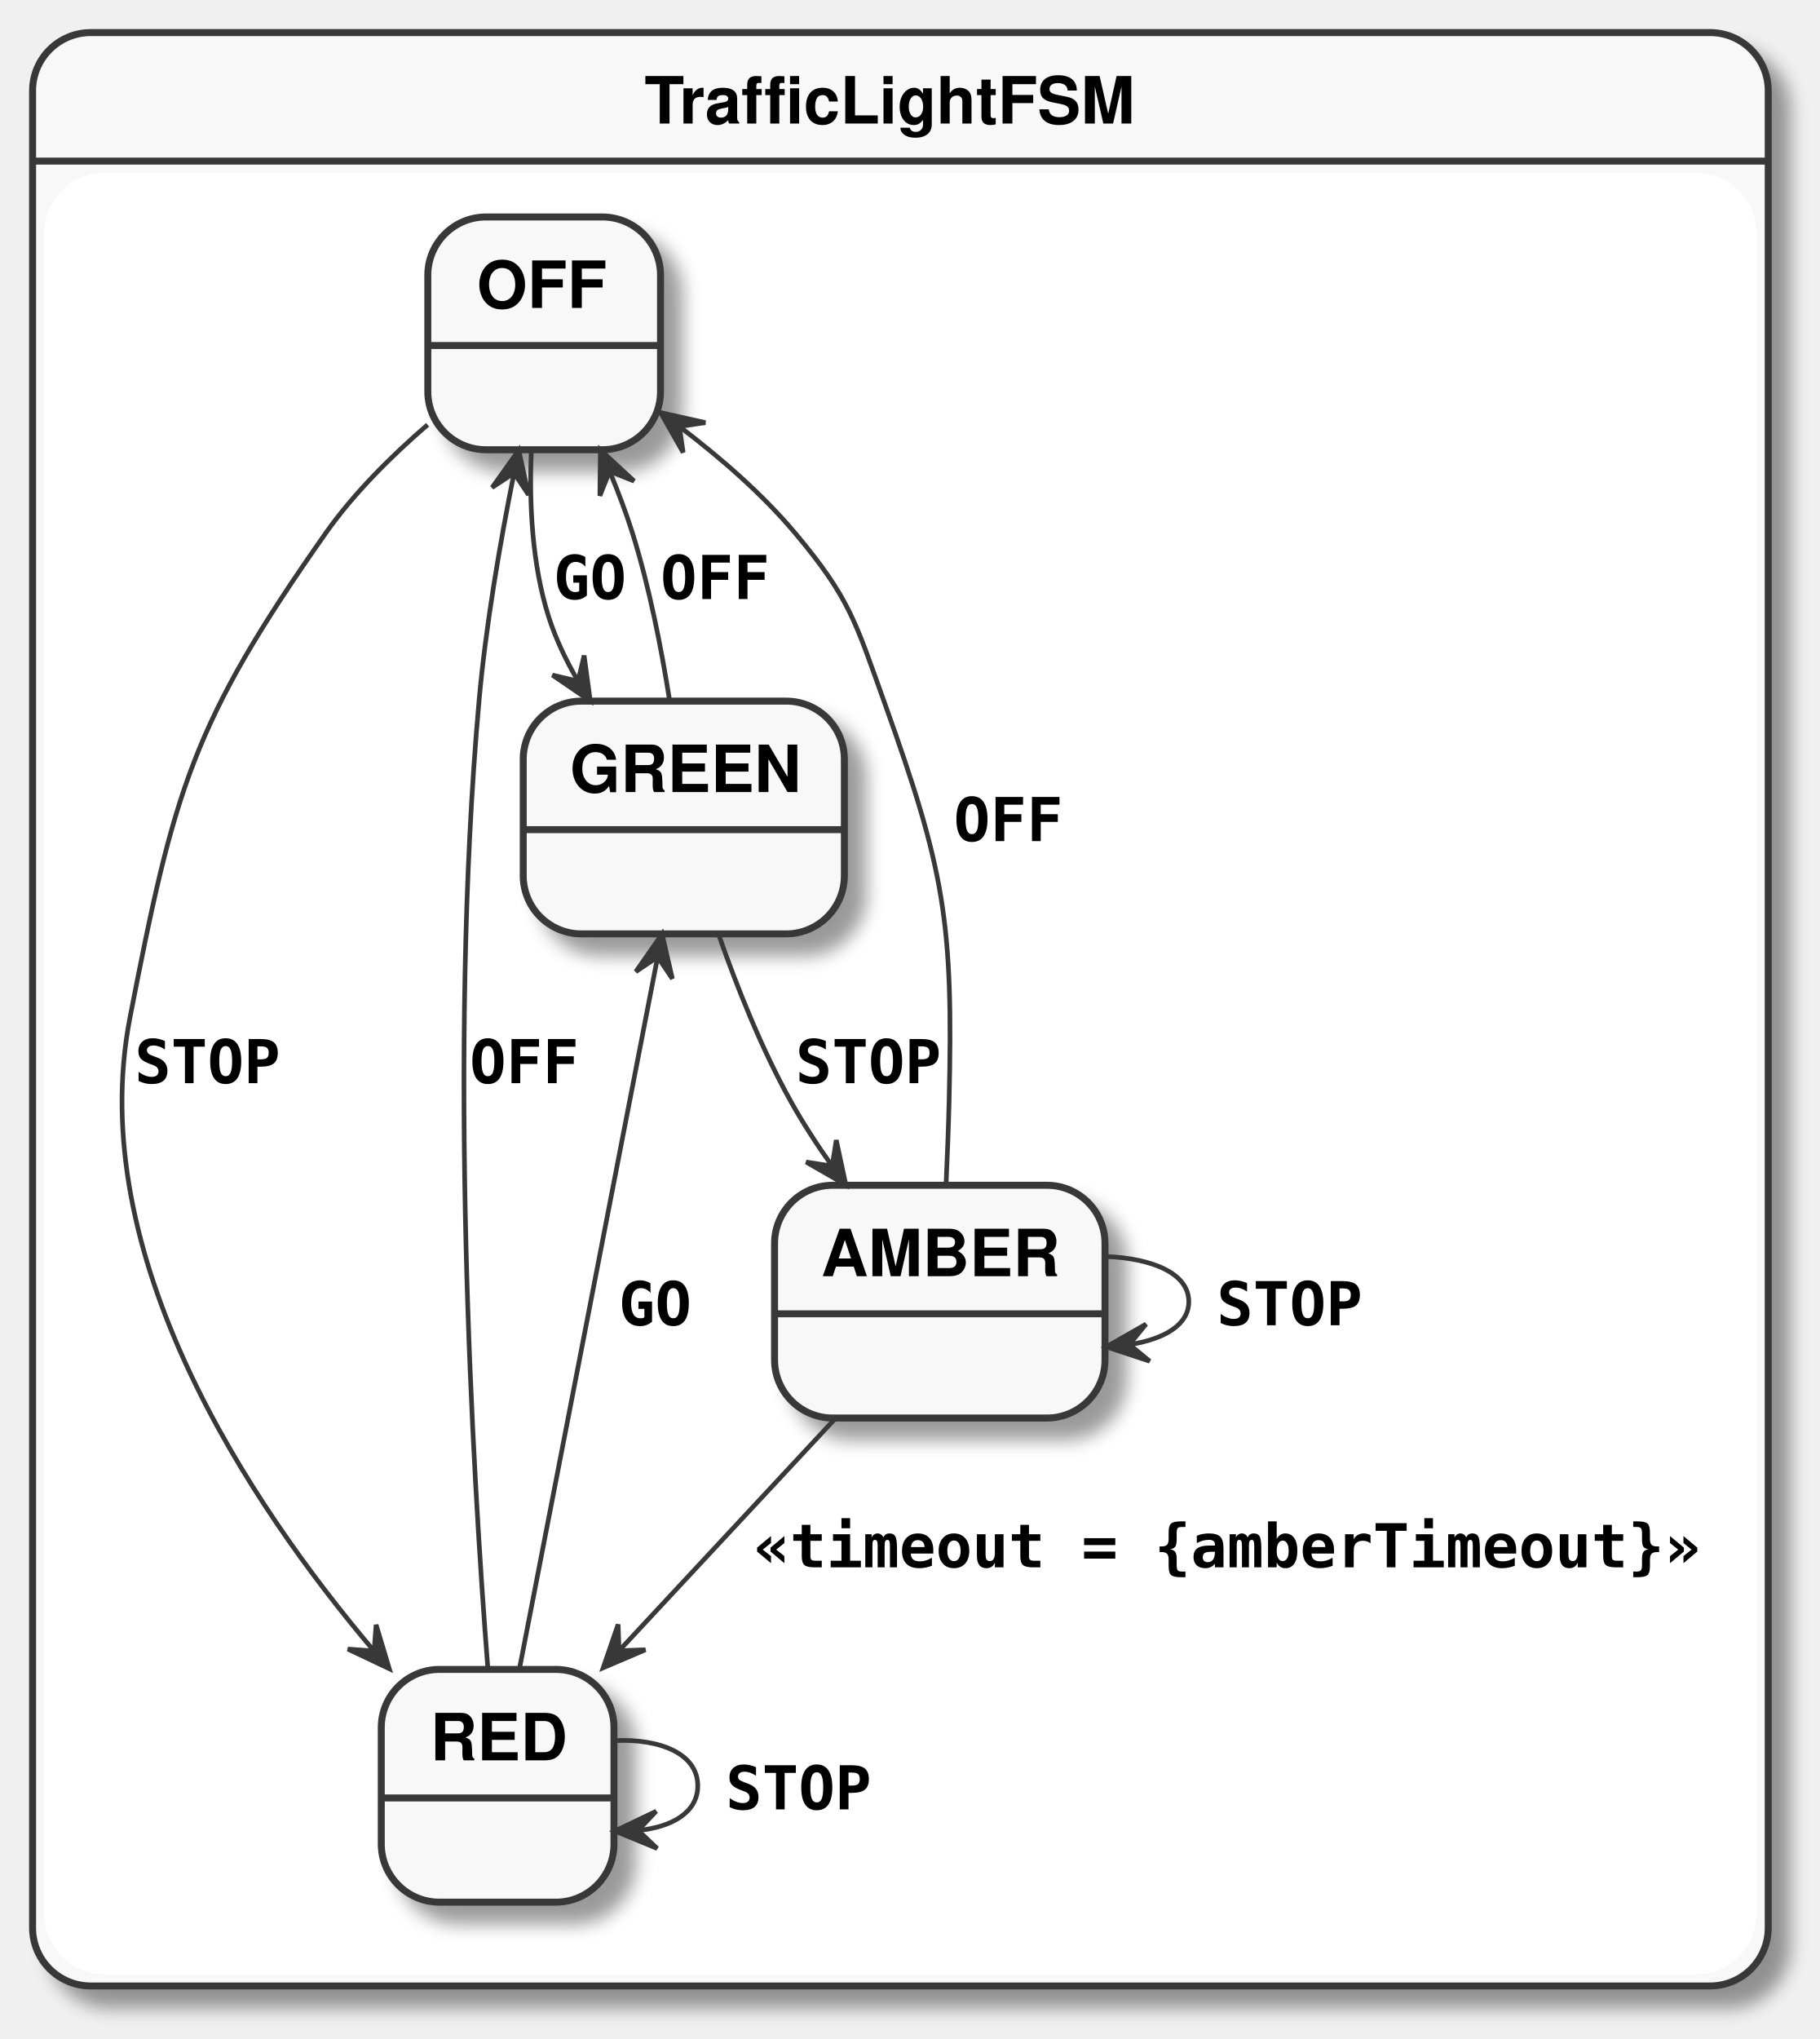
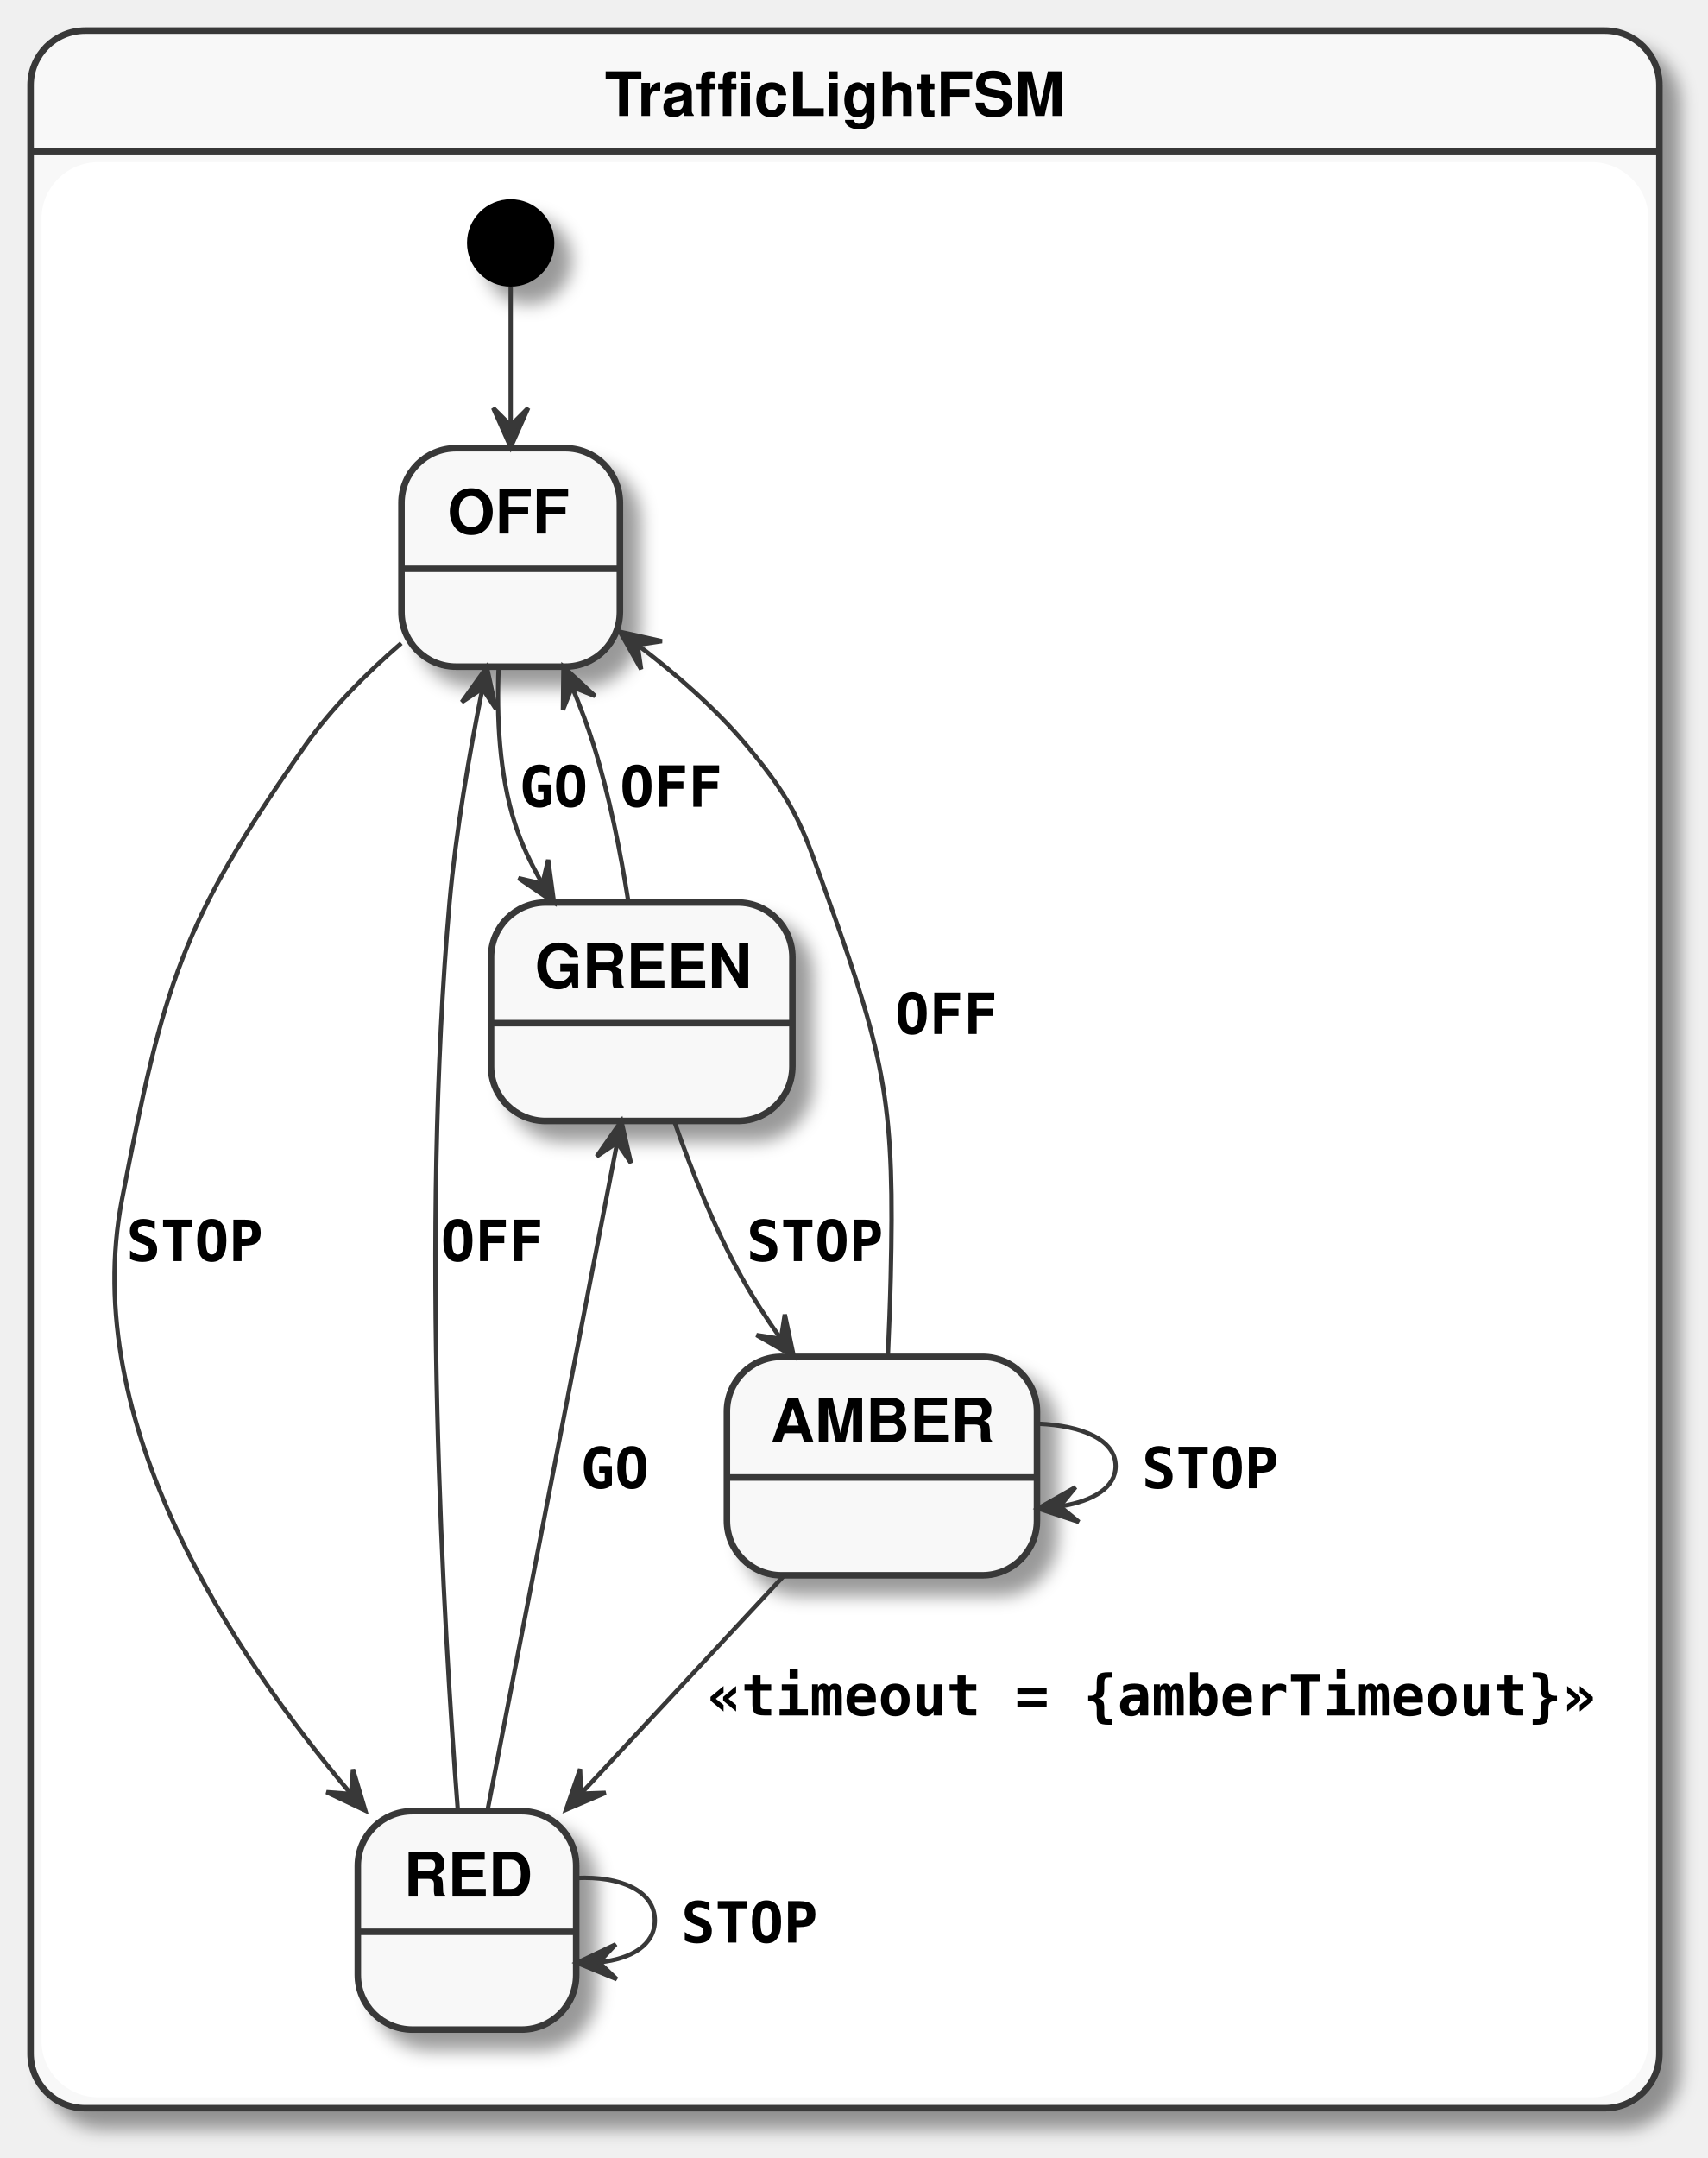
- <svg xmlns="http://www.w3.org/2000/svg" contentScriptType="application/ecmascript" contentStyleType="text/css" height="438px" preserveAspectRatio="none" style="width:391px;height:438px;background:#FFFFFF;" version="1.1" viewBox="0 0 391 438" width="391px" zoomAndPan="magnify">
+ <svg xmlns="http://www.w3.org/2000/svg" contentScriptType="application/ecmascript" contentStyleType="text/css" height="494px" preserveAspectRatio="none" style="width:391px;height:494px;background:#FFFFFF;" version="1.1" viewBox="0 0 391 494" width="391px" zoomAndPan="magnify">
  <defs>
-     <filter height="300%" id="fgs90t5rudz1d" width="300%" x="-1" y="-1">
+     <filter height="300%" id="f1tqwsxh1qq8zf" width="300%" x="-1" y="-1">
      <feGaussianBlur result="blurOut" stdDeviation="2.0" />
      <feColorMatrix in="blurOut" result="blurOut2" type="matrix" values="0 0 0 0 0 0 0 0 0 0 0 0 0 0 0 0 0 0 .4 0" />
      <feOffset dx="4.0" dy="4.0" in="blurOut2" result="blurOut3" />
      <feBlend in="SourceGraphic" in2="blurOut3" mode="normal" />
    </filter>
  </defs>
  <g>
-     <rect fill="#F8F8F8" filter="url(#fgs90t5rudz1d)" height="419.609" rx="12.5" ry="12.5" style="stroke:#383838;stroke-width:1.5;" width="372.923" x="7" y="7" />
-     <rect fill="#FFFFFF" height="386" rx="12.5" ry="12.5" style="stroke:#FFFFFF;stroke-width:1.0;" width="366.923" x="10" y="37.609" />
+     <rect fill="#F8F8F8" filter="url(#f1tqwsxh1qq8zf)" height="475.609" rx="12.5" ry="12.5" style="stroke:#383838;stroke-width:1.5;" width="372.923" x="7" y="7" />
+     <rect fill="#FFFFFF" height="442" rx="12.5" ry="12.5" style="stroke:#FFFFFF;stroke-width:1.0;" width="366.923" x="10" y="37.609" />
    <line style="stroke:#383838;stroke-width:1.5;" x1="7" x2="379.923" y1="34.609" y2="34.609" />
    <text fill="#000000" font-family="Helvetica" font-size="14" font-weight="bold" lengthAdjust="spacing" textLength="110" x="138.461" y="26.533">TrafficLightFSM</text>
+     <ellipse cx="116.922" cy="55.609" fill="#000000" filter="url(#f1tqwsxh1qq8zf)" rx="10" ry="10" style="stroke:none;stroke-width:1.0;" />
    <g id="TrafficLightFSM.OFF">
-       <rect fill="#F8F8F8" filter="url(#fgs90t5rudz1d)" height="50" rx="12.5" ry="12.5" style="stroke:#383838;stroke-width:1.5;" width="50" x="91.922" y="46.609" />
-       <line style="stroke:#383838;stroke-width:1.5;" x1="91.922" x2="141.922" y1="74.219" y2="74.219" />
-       <text fill="#000000" font-family="Helvetica" font-size="14" font-weight="bold" lengthAdjust="spacing" textLength="29" x="102.422" y="66.143">OFF</text>
+       <rect fill="#F8F8F8" filter="url(#f1tqwsxh1qq8zf)" height="50" rx="12.5" ry="12.5" style="stroke:#383838;stroke-width:1.5;" width="50" x="91.922" y="102.609" />
+       <line style="stroke:#383838;stroke-width:1.5;" x1="91.922" x2="141.922" y1="130.219" y2="130.219" />
+       <text fill="#000000" font-family="Helvetica" font-size="14" font-weight="bold" lengthAdjust="spacing" textLength="29" x="102.422" y="122.143">OFF</text>
    </g>
    <g id="TrafficLightFSM.GREEN">
-       <rect fill="#F8F8F8" filter="url(#fgs90t5rudz1d)" height="50" rx="12.5" ry="12.5" style="stroke:#383838;stroke-width:1.5;" width="69" x="112.422" y="150.609" />
-       <line style="stroke:#383838;stroke-width:1.5;" x1="112.422" x2="181.422" y1="178.219" y2="178.219" />
-       <text fill="#000000" font-family="Helvetica" font-size="14" font-weight="bold" lengthAdjust="spacing" textLength="49" x="122.422" y="170.143">GREEN</text>
+       <rect fill="#F8F8F8" filter="url(#f1tqwsxh1qq8zf)" height="50" rx="12.5" ry="12.5" style="stroke:#383838;stroke-width:1.5;" width="69" x="112.422" y="206.609" />
+       <line style="stroke:#383838;stroke-width:1.5;" x1="112.422" x2="181.422" y1="234.219" y2="234.219" />
+       <text fill="#000000" font-family="Helvetica" font-size="14" font-weight="bold" lengthAdjust="spacing" textLength="49" x="122.422" y="226.143">GREEN</text>
    </g>
    <g id="TrafficLightFSM.RED">
-       <rect fill="#F8F8F8" filter="url(#fgs90t5rudz1d)" height="50" rx="12.5" ry="12.5" style="stroke:#383838;stroke-width:1.5;" width="50" x="81.922" y="358.609" />
-       <line style="stroke:#383838;stroke-width:1.5;" x1="81.922" x2="131.922" y1="386.219" y2="386.219" />
-       <text fill="#000000" font-family="Helvetica" font-size="14" font-weight="bold" lengthAdjust="spacing" textLength="29" x="92.422" y="378.143">RED</text>
+       <rect fill="#F8F8F8" filter="url(#f1tqwsxh1qq8zf)" height="50" rx="12.5" ry="12.5" style="stroke:#383838;stroke-width:1.5;" width="50" x="81.922" y="414.609" />
+       <line style="stroke:#383838;stroke-width:1.5;" x1="81.922" x2="131.922" y1="442.219" y2="442.219" />
+       <text fill="#000000" font-family="Helvetica" font-size="14" font-weight="bold" lengthAdjust="spacing" textLength="29" x="92.422" y="434.143">RED</text>
    </g>
    <g id="TrafficLightFSM.AMBER">
-       <rect fill="#F8F8F8" filter="url(#fgs90t5rudz1d)" height="50" rx="12.5" ry="12.5" style="stroke:#383838;stroke-width:1.5;" width="71" x="166.423" y="254.609" />
-       <line style="stroke:#383838;stroke-width:1.5;" x1="166.423" x2="237.423" y1="282.219" y2="282.219" />
-       <text fill="#000000" font-family="Helvetica" font-size="14" font-weight="bold" lengthAdjust="spacing" textLength="51" x="176.423" y="274.143">AMBER</text>
+       <rect fill="#F8F8F8" filter="url(#f1tqwsxh1qq8zf)" height="50" rx="12.5" ry="12.5" style="stroke:#383838;stroke-width:1.5;" width="71" x="166.423" y="310.609" />
+       <line style="stroke:#383838;stroke-width:1.5;" x1="166.423" x2="237.423" y1="338.219" y2="338.219" />
+       <text fill="#000000" font-family="Helvetica" font-size="14" font-weight="bold" lengthAdjust="spacing" textLength="51" x="176.423" y="330.143">AMBER</text>
    </g>
-     <path d="M114.167,96.781 C113.688,107.935 114.262,121.201 117.922,132.609 C119.425,137.292 121.639,141.918 124.185,146.292 " fill="none" id="OFF-to-GREEN" style="stroke:#383838;stroke-width:1.0;" />
-     <polygon fill="#383838" points="126.829,150.575,125.504,140.816,124.202,146.321,118.697,145.019,126.829,150.575" style="stroke:#383838;stroke-width:1.0;" />
-     <text fill="#000000" font-family="monospace" font-size="13" font-weight="bold" lengthAdjust="spacing" textLength="16" x="118.922" y="128.679">GO</text>
-     <path d="M91.873,91.248 C84.083,97.96 75.963,106.014 69.922,114.609 C41.257,155.391 37.43,169.675 27.922,218.609 C18,269.676 53.501,322.878 80.113,354.354 " fill="none" id="OFF-to-RED" style="stroke:#383838;stroke-width:1.0;" />
-     <polygon fill="#383838" points="83.638,358.46,80.81,349.026,80.381,354.667,74.741,354.238,83.638,358.46" style="stroke:#383838;stroke-width:1.0;" />
-     <text fill="#000000" font-family="monospace" font-size="13" font-weight="bold" lengthAdjust="spacing" textLength="32" x="28.922" y="232.679">STOP</text>
-     <path d="M111.621,358.41 C118.998,320.42 133.273,246.904 141.225,205.955 " fill="none" id="RED-to-GREEN" style="stroke:#383838;stroke-width:1.0;" />
-     <polygon fill="#383838" points="142.256,200.643,136.614,208.716,141.303,205.552,144.467,210.241,142.256,200.643" style="stroke:#383838;stroke-width:1.0;" />
-     <text fill="#000000" font-family="monospace" font-size="13" font-weight="bold" lengthAdjust="spacing" textLength="16" x="132.923" y="284.679">GO</text>
-     <path d="M132.097,373.897 C141.832,373.466 149.923,376.703 149.923,383.609 C149.923,389.221 144.582,392.41 137.357,393.177 " fill="none" id="RED-to-RED" style="stroke:#383838;stroke-width:1.0;" />
-     <polygon fill="#383838" points="132.097,393.321,141.204,397.073,137.096,393.184,140.984,389.076,132.097,393.321" style="stroke:#383838;stroke-width:1.0;" />
-     <text fill="#000000" font-family="monospace" font-size="13" font-weight="bold" lengthAdjust="spacing" textLength="32" x="155.923" y="388.679">STOP</text>
-     <path d="M104.83,358.502 C101.54,316.281 96.188,226.245 102.922,150.609 C104.368,134.376 107.473,116.466 110.392,101.906 " fill="none" id="RED-to-OFF" style="stroke:#383838;stroke-width:1.0;" />
-     <polygon fill="#383838" points="111.456,96.702,105.735,104.719,110.455,101.601,113.573,106.321,111.456,96.702" style="stroke:#383838;stroke-width:1.0;" />
-     <text fill="#000000" font-family="monospace" font-size="13" font-weight="bold" lengthAdjust="spacing" textLength="24" x="100.922" y="232.679">OFF</text>
-     <path d="M179.409,304.782 C165.549,319.663 147.722,338.803 133.215,354.379 " fill="none" id="AMBER-to-RED" style="stroke:#383838;stroke-width:1.0;" />
-     <polygon fill="#383838" points="129.603,358.257,138.664,354.396,133.011,354.598,132.809,348.944,129.603,358.257" style="stroke:#383838;stroke-width:1.0;" />
-     <text fill="#000000" font-family="monospace" font-size="13" font-weight="bold" lengthAdjust="spacing" textLength="208" x="161.923" y="336.679">«timeout = {amberTimeout}»</text>
-     <path d="M237.675,269.907 C247.715,270.332 255.423,273.566 255.423,279.609 C255.423,284.519 250.334,287.574 243.042,288.776 " fill="none" id="AMBER-to-AMBER" style="stroke:#383838;stroke-width:1.0;" />
-     <polygon fill="#383838" points="237.675,289.311,247.028,292.399,242.651,288.816,246.235,284.439,237.675,289.311" style="stroke:#383838;stroke-width:1.0;" />
-     <text fill="#000000" font-family="monospace" font-size="13" font-weight="bold" lengthAdjust="spacing" textLength="32" x="261.423" y="284.679">STOP</text>
-     <path d="M203.282,254.186 C203.548,248.424 203.786,242.301 203.923,236.609 C204.844,197.895 202.994,187.061 189.923,150.609 C183.815,133.579 182.546,128.473 170.923,114.609 C163.84,106.162 154.796,98.319 146.143,91.753 " fill="none" id="AMBER-to-OFF" style="stroke:#383838;stroke-width:1.0;" />
-     <polygon fill="#383838" points="141.936,88.635,146.784,97.209,145.953,91.613,151.548,90.783,141.936,88.635" style="stroke:#383838;stroke-width:1.0;" />
-     <text fill="#000000" font-family="monospace" font-size="13" font-weight="bold" lengthAdjust="spacing" textLength="24" x="204.923" y="180.679">OFF</text>
-     <path d="M154.381,200.674 C158.309,211.927 163.621,225.306 169.923,236.609 C172.519,241.268 175.589,245.979 178.782,250.477 " fill="none" id="GREEN-to-AMBER" style="stroke:#383838;stroke-width:1.0;" />
-     <polygon fill="#383838" points="181.74,254.541,179.68,244.911,178.799,250.498,173.211,249.617,181.74,254.541" style="stroke:#383838;stroke-width:1.0;" />
-     <text fill="#000000" font-family="monospace" font-size="13" font-weight="bold" lengthAdjust="spacing" textLength="32" x="170.923" y="232.679">STOP</text>
-     <path d="M143.85,150.343 C142.101,139.29 139.525,126.132 135.923,114.609 C134.554,110.234 132.846,105.714 131.022,101.333 " fill="none" id="GREEN-to-OFF" style="stroke:#383838;stroke-width:1.0;" />
-     <polygon fill="#383838" points="129.004,96.647,128.888,106.496,130.981,101.24,136.236,103.332,129.004,96.647" style="stroke:#383838;stroke-width:1.0;" />
-     <text fill="#000000" font-family="monospace" font-size="13" font-weight="bold" lengthAdjust="spacing" textLength="24" x="141.923" y="128.679">OFF</text>
+     <path d="M116.922,65.76 C116.922,73.795 116.922,85.935 116.922,97.263 " fill="none" id="*start*TrafficLightFSM-to-OFF" style="stroke:#383838;stroke-width:1.0;" />
+     <polygon fill="#383838" points="116.922,102.393,120.922,93.393,116.922,97.393,112.922,93.393,116.922,102.393" style="stroke:#383838;stroke-width:1.0;" />
+     <path d="M114.167,152.781 C113.688,163.935 114.262,177.201 117.922,188.609 C119.425,193.292 121.639,197.918 124.185,202.292 " fill="none" id="OFF-to-GREEN" style="stroke:#383838;stroke-width:1.0;" />
+     <polygon fill="#383838" points="126.829,206.575,125.504,196.816,124.202,202.321,118.697,201.019,126.829,206.575" style="stroke:#383838;stroke-width:1.0;" />
+     <text fill="#000000" font-family="monospace" font-size="13" font-weight="bold" lengthAdjust="spacing" textLength="16" x="118.922" y="184.679">GO</text>
+     <path d="M91.873,147.248 C84.083,153.96 75.963,162.014 69.922,170.609 C41.257,211.391 37.43,225.675 27.922,274.609 C18,325.676 53.501,378.878 80.113,410.354 " fill="none" id="OFF-to-RED" style="stroke:#383838;stroke-width:1.0;" />
+     <polygon fill="#383838" points="83.638,414.46,80.81,405.026,80.381,410.667,74.741,410.238,83.638,414.46" style="stroke:#383838;stroke-width:1.0;" />
+     <text fill="#000000" font-family="monospace" font-size="13" font-weight="bold" lengthAdjust="spacing" textLength="32" x="28.922" y="288.679">STOP</text>
+     <path d="M111.621,414.41 C118.998,376.42 133.273,302.904 141.225,261.955 " fill="none" id="RED-to-GREEN" style="stroke:#383838;stroke-width:1.0;" />
+     <polygon fill="#383838" points="142.256,256.643,136.614,264.716,141.303,261.552,144.467,266.241,142.256,256.643" style="stroke:#383838;stroke-width:1.0;" />
+     <text fill="#000000" font-family="monospace" font-size="13" font-weight="bold" lengthAdjust="spacing" textLength="16" x="132.923" y="340.679">GO</text>
+     <path d="M132.097,429.897 C141.832,429.466 149.923,432.703 149.923,439.609 C149.923,445.221 144.582,448.41 137.357,449.177 " fill="none" id="RED-to-RED" style="stroke:#383838;stroke-width:1.0;" />
+     <polygon fill="#383838" points="132.097,449.321,141.204,453.073,137.096,449.184,140.984,445.076,132.097,449.321" style="stroke:#383838;stroke-width:1.0;" />
+     <text fill="#000000" font-family="monospace" font-size="13" font-weight="bold" lengthAdjust="spacing" textLength="32" x="155.923" y="444.679">STOP</text>
+     <path d="M104.83,414.502 C101.54,372.281 96.188,282.245 102.922,206.609 C104.368,190.376 107.473,172.466 110.392,157.906 " fill="none" id="RED-to-OFF" style="stroke:#383838;stroke-width:1.0;" />
+     <polygon fill="#383838" points="111.456,152.702,105.735,160.719,110.455,157.601,113.573,162.321,111.456,152.702" style="stroke:#383838;stroke-width:1.0;" />
+     <text fill="#000000" font-family="monospace" font-size="13" font-weight="bold" lengthAdjust="spacing" textLength="24" x="100.922" y="288.679">OFF</text>
+     <path d="M179.409,360.782 C165.549,375.663 147.722,394.803 133.215,410.379 " fill="none" id="AMBER-to-RED" style="stroke:#383838;stroke-width:1.0;" />
+     <polygon fill="#383838" points="129.603,414.257,138.664,410.396,133.011,410.598,132.809,404.944,129.603,414.257" style="stroke:#383838;stroke-width:1.0;" />
+     <text fill="#000000" font-family="monospace" font-size="13" font-weight="bold" lengthAdjust="spacing" textLength="208" x="161.923" y="392.679">«timeout = {amberTimeout}»</text>
+     <path d="M237.675,325.907 C247.715,326.332 255.423,329.566 255.423,335.609 C255.423,340.519 250.334,343.574 243.042,344.776 " fill="none" id="AMBER-to-AMBER" style="stroke:#383838;stroke-width:1.0;" />
+     <polygon fill="#383838" points="237.675,345.311,247.028,348.399,242.651,344.816,246.235,340.439,237.675,345.311" style="stroke:#383838;stroke-width:1.0;" />
+     <text fill="#000000" font-family="monospace" font-size="13" font-weight="bold" lengthAdjust="spacing" textLength="32" x="261.423" y="340.679">STOP</text>
+     <path d="M203.282,310.186 C203.548,304.424 203.786,298.301 203.923,292.609 C204.844,253.895 202.994,243.061 189.923,206.609 C183.815,189.579 182.546,184.473 170.923,170.609 C163.84,162.162 154.796,154.319 146.143,147.753 " fill="none" id="AMBER-to-OFF" style="stroke:#383838;stroke-width:1.0;" />
+     <polygon fill="#383838" points="141.936,144.635,146.784,153.209,145.953,147.613,151.548,146.783,141.936,144.635" style="stroke:#383838;stroke-width:1.0;" />
+     <text fill="#000000" font-family="monospace" font-size="13" font-weight="bold" lengthAdjust="spacing" textLength="24" x="204.923" y="236.679">OFF</text>
+     <path d="M154.381,256.674 C158.309,267.927 163.621,281.306 169.923,292.609 C172.519,297.268 175.589,301.979 178.782,306.477 " fill="none" id="GREEN-to-AMBER" style="stroke:#383838;stroke-width:1.0;" />
+     <polygon fill="#383838" points="181.74,310.541,179.68,300.911,178.799,306.498,173.211,305.617,181.74,310.541" style="stroke:#383838;stroke-width:1.0;" />
+     <text fill="#000000" font-family="monospace" font-size="13" font-weight="bold" lengthAdjust="spacing" textLength="32" x="170.923" y="288.679">STOP</text>
+     <path d="M143.85,206.343 C142.101,195.29 139.525,182.132 135.923,170.609 C134.554,166.234 132.846,161.714 131.022,157.333 " fill="none" id="GREEN-to-OFF" style="stroke:#383838;stroke-width:1.0;" />
+     <polygon fill="#383838" points="129.004,152.647,128.888,162.496,130.981,157.24,136.236,159.332,129.004,152.647" style="stroke:#383838;stroke-width:1.0;" />
+     <text fill="#000000" font-family="monospace" font-size="13" font-weight="bold" lengthAdjust="spacing" textLength="24" x="141.923" y="184.679">OFF</text>
  </g>
</svg>
